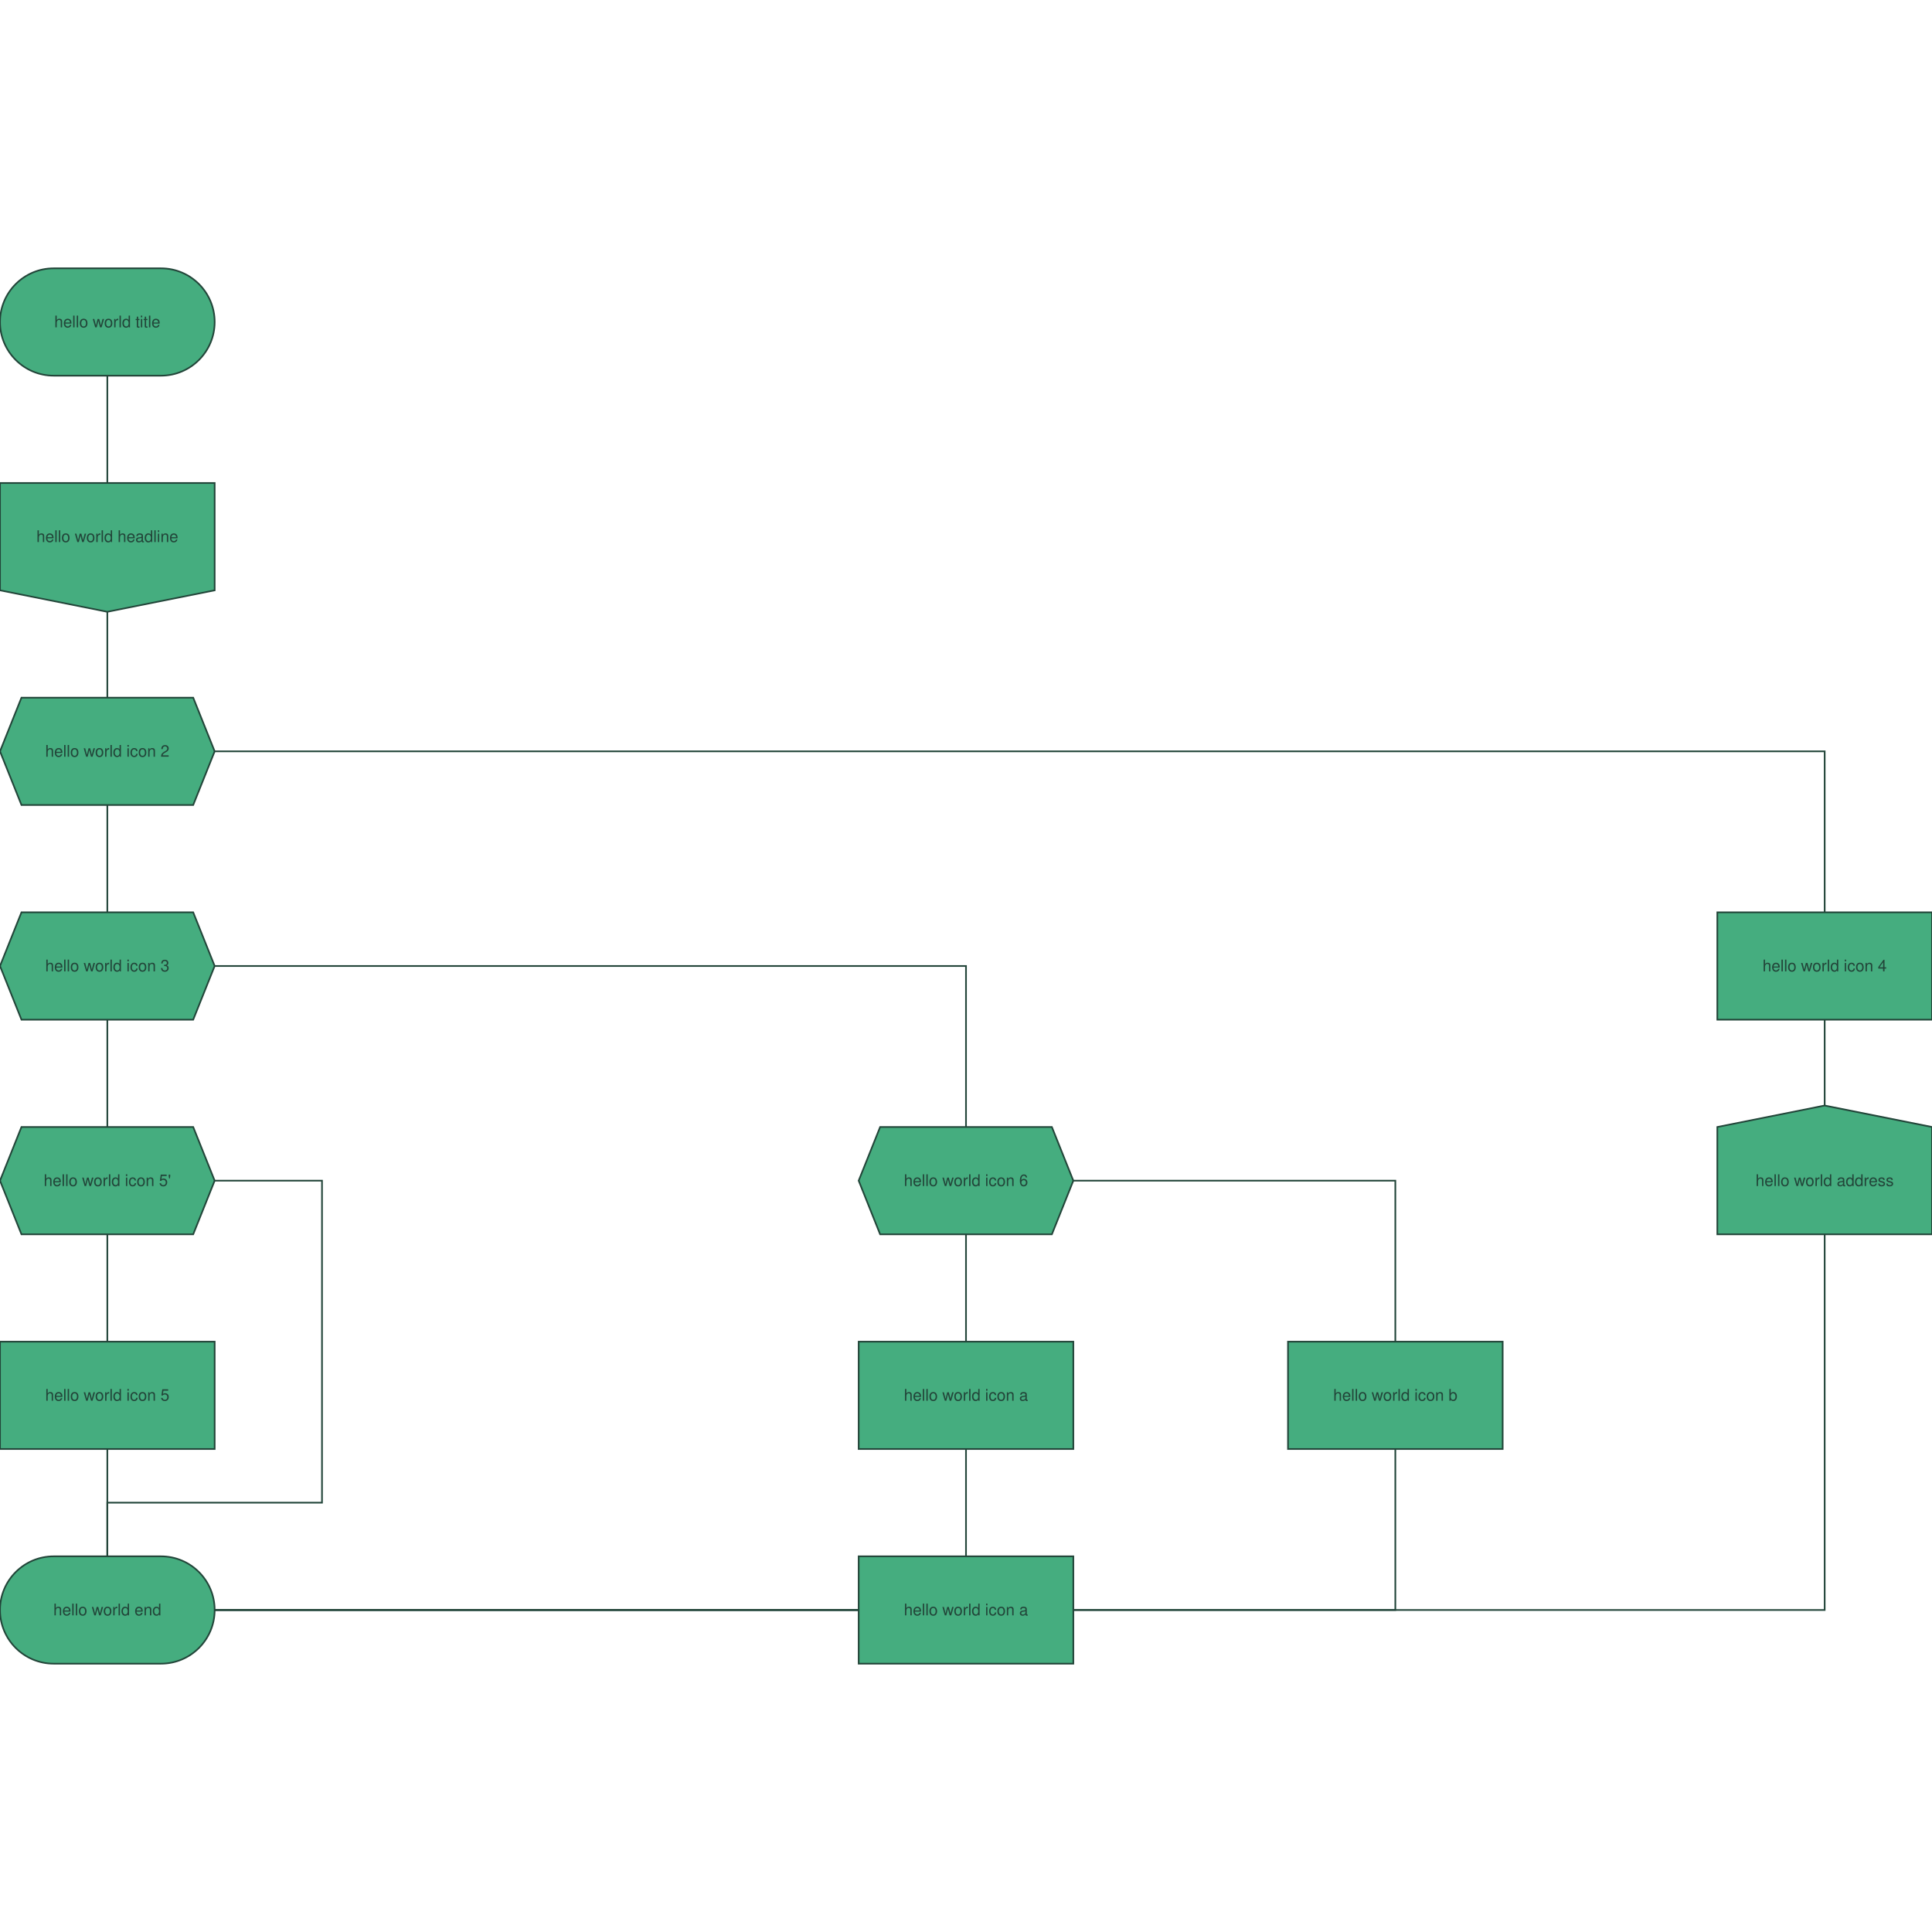
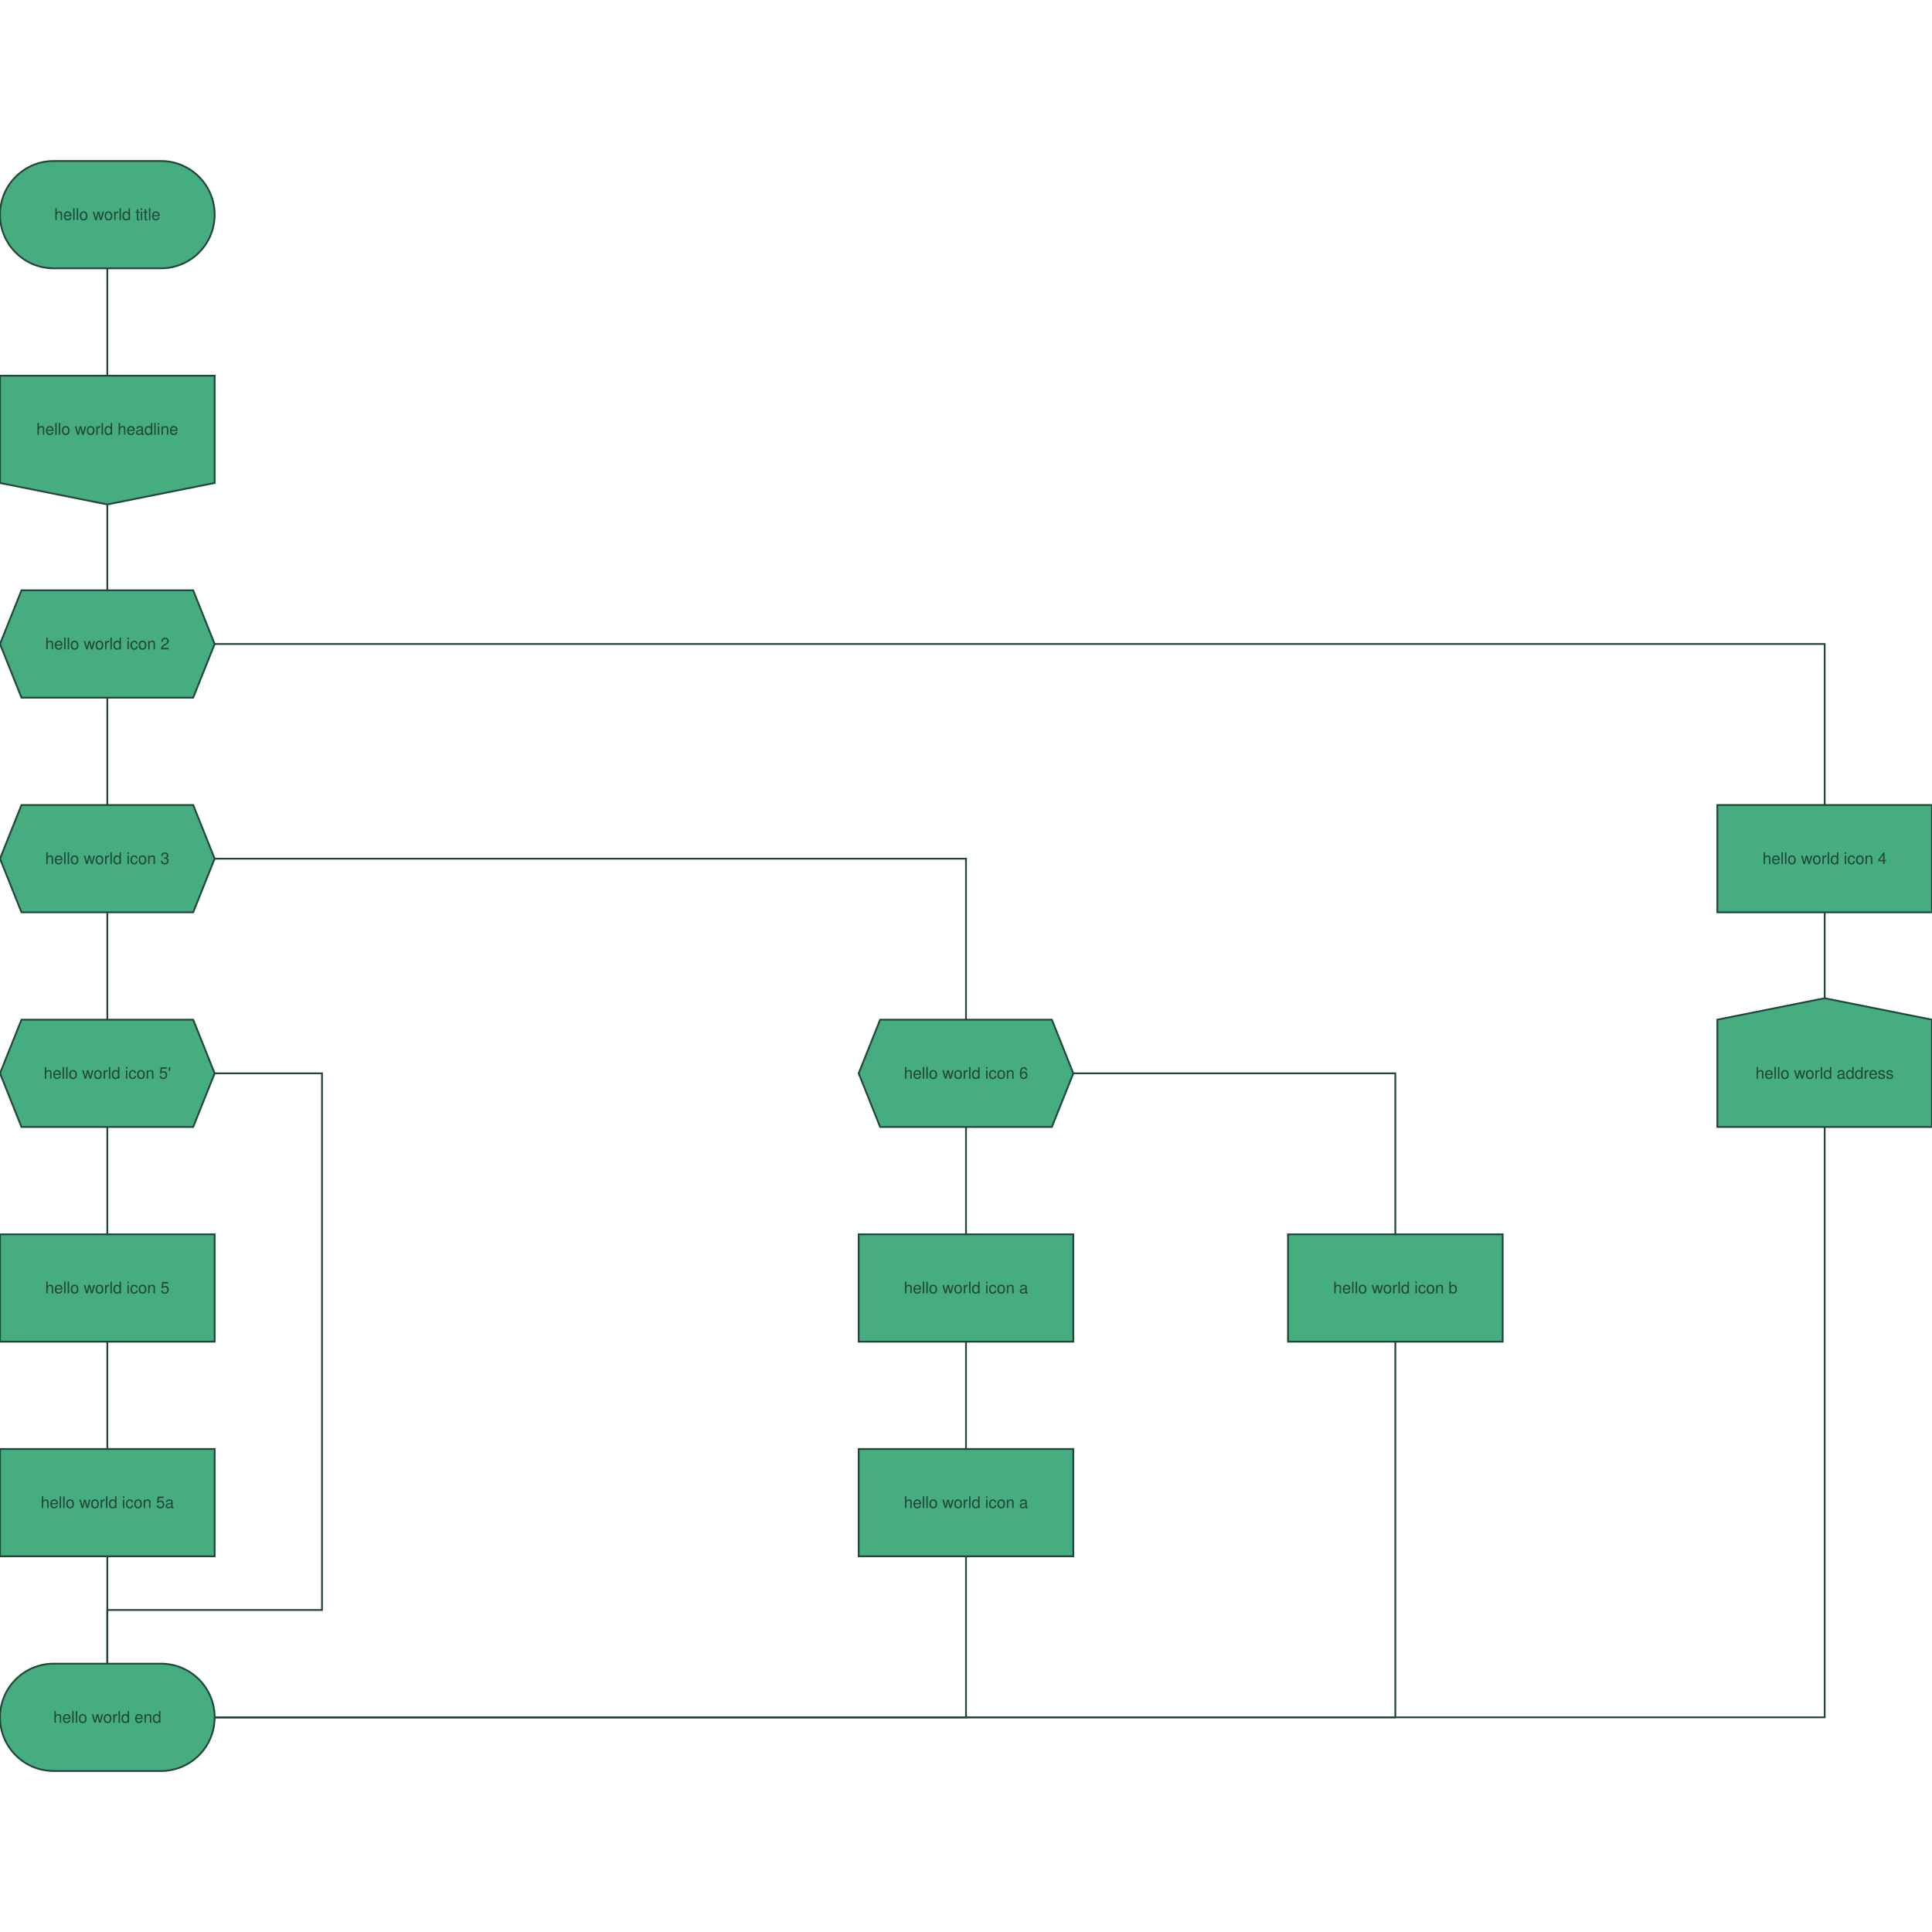
<svg xmlns="http://www.w3.org/2000/svg" font-size="1" viewBox="0.0 0.0 1000.0 1000.0" stroke="rgb(0,0,0)" width="1000" stroke-opacity="1" height="1000" version="1.1">
  <defs />
-   <g stroke-linejoin="miter" fill-opacity="0.0" fill="rgb(0,0,0)" stroke="rgb(34,69,57)" stroke-linecap="butt" stroke-miterlimit="10.0" stroke-opacity="1.0" stroke-width="0.85">
-     <path d="M 944.444,611.111 v 222.222 h -888.889 " />
+   <g stroke-linejoin="miter" fill-opacity="0.0" fill="rgb(0,0,0)" stroke="rgb(34,69,57)" stroke-linecap="butt" stroke-miterlimit="10.0" stroke-opacity="1.0" stroke-width="0.913">
+     <path d="M 944.444,555.556 v 333.333 h -888.889 " />
  </g>
-   <g stroke-linejoin="miter" fill-opacity="0.0" fill="rgb(0,0,0)" stroke="rgb(34,69,57)" stroke-linecap="butt" stroke-miterlimit="10.0" stroke-opacity="1.0" stroke-width="0.85">
-     <path d="M 944.444,500 v 111.111 " />
+   <g stroke-linejoin="miter" fill-opacity="0.0" fill="rgb(0,0,0)" stroke="rgb(34,69,57)" stroke-linecap="butt" stroke-miterlimit="10.0" stroke-opacity="1.0" stroke-width="0.913">
+     <path d="M 944.444,444.444 v 111.111 " />
  </g>
-   <g stroke-linejoin="miter" fill-opacity="0.0" fill="rgb(0,0,0)" stroke="rgb(34,69,57)" stroke-linecap="butt" stroke-miterlimit="10.0" stroke-opacity="1.0" stroke-width="0.85">
-     <path d="M 722.222,722.222 v 111.111 h -666.667 " />
+   <g stroke-linejoin="miter" fill-opacity="0.0" fill="rgb(0,0,0)" stroke="rgb(34,69,57)" stroke-linecap="butt" stroke-miterlimit="10.0" stroke-opacity="1.0" stroke-width="0.913">
+     <path d="M 722.222,666.667 v 222.222 h -666.667 " />
  </g>
-   <g stroke-linejoin="miter" fill-opacity="0.0" fill="rgb(0,0,0)" stroke="rgb(34,69,57)" stroke-linecap="butt" stroke-miterlimit="10.0" stroke-opacity="1.0" stroke-width="0.85">
-     <path d="M 500,833.333 h 0 h -444.444 " />
+   <g stroke-linejoin="miter" fill-opacity="0.0" fill="rgb(0,0,0)" stroke="rgb(34,69,57)" stroke-linecap="butt" stroke-miterlimit="10.0" stroke-opacity="1.0" stroke-width="0.913">
+     <path d="M 500,777.778 v 111.111 h -444.444 " />
  </g>
-   <g stroke-linejoin="miter" fill-opacity="0.0" fill="rgb(0,0,0)" stroke="rgb(34,69,57)" stroke-linecap="butt" stroke-miterlimit="10.0" stroke-opacity="1.0" stroke-width="0.85">
-     <path d="M 500,722.222 v 111.111 " />
+   <g stroke-linejoin="miter" fill-opacity="0.0" fill="rgb(0,0,0)" stroke="rgb(34,69,57)" stroke-linecap="butt" stroke-miterlimit="10.0" stroke-opacity="1.0" stroke-width="0.913">
+     <path d="M 500,666.667 v 111.111 " />
  </g>
-   <g stroke-linejoin="miter" fill-opacity="0.0" fill="rgb(0,0,0)" stroke="rgb(34,69,57)" stroke-linecap="butt" stroke-miterlimit="10.0" stroke-opacity="1.0" stroke-width="0.85">
-     <path d="M 500,611.111 h 222.222 v 111.111 " />
+   <g stroke-linejoin="miter" fill-opacity="0.0" fill="rgb(0,0,0)" stroke="rgb(34,69,57)" stroke-linecap="butt" stroke-miterlimit="10.0" stroke-opacity="1.0" stroke-width="0.913">
+     <path d="M 500,555.556 h 222.222 v 111.111 " />
  </g>
-   <g stroke-linejoin="miter" fill-opacity="0.0" fill="rgb(0,0,0)" stroke="rgb(34,69,57)" stroke-linecap="butt" stroke-miterlimit="10.0" stroke-opacity="1.0" stroke-width="0.85">
-     <path d="M 500,611.111 v 111.111 " />
+   <g stroke-linejoin="miter" fill-opacity="0.0" fill="rgb(0,0,0)" stroke="rgb(34,69,57)" stroke-linecap="butt" stroke-miterlimit="10.0" stroke-opacity="1.0" stroke-width="0.913">
+     <path d="M 500,555.556 v 111.111 " />
  </g>
-   <g stroke-linejoin="miter" fill-opacity="0.0" fill="rgb(0,0,0)" stroke="rgb(34,69,57)" stroke-linecap="butt" stroke-miterlimit="10.0" stroke-opacity="1.0" stroke-width="0.85">
-     <path d="M 55.556,722.222 v 111.111 " />
+   <g stroke-linejoin="miter" fill-opacity="0.0" fill="rgb(0,0,0)" stroke="rgb(34,69,57)" stroke-linecap="butt" stroke-miterlimit="10.0" stroke-opacity="1.0" stroke-width="0.913">
+     <path d="M 55.556,777.778 v 111.111 " />
  </g>
-   <g stroke-linejoin="miter" fill-opacity="0.0" fill="rgb(0,0,0)" stroke="rgb(34,69,57)" stroke-linecap="butt" stroke-miterlimit="10.0" stroke-opacity="1.0" stroke-width="0.85">
-     <path d="M 55.556,611.111 h 111.111 v 166.667 h -111.111 v 55.556 " />
+   <g stroke-linejoin="miter" fill-opacity="0.0" fill="rgb(0,0,0)" stroke="rgb(34,69,57)" stroke-linecap="butt" stroke-miterlimit="10.0" stroke-opacity="1.0" stroke-width="0.913">
+     <path d="M 55.556,666.667 v 111.111 " />
  </g>
-   <g stroke-linejoin="miter" fill-opacity="0.0" fill="rgb(0,0,0)" stroke="rgb(34,69,57)" stroke-linecap="butt" stroke-miterlimit="10.0" stroke-opacity="1.0" stroke-width="0.85">
-     <path d="M 55.556,611.111 v 111.111 " />
+   <g stroke-linejoin="miter" fill-opacity="0.0" fill="rgb(0,0,0)" stroke="rgb(34,69,57)" stroke-linecap="butt" stroke-miterlimit="10.0" stroke-opacity="1.0" stroke-width="0.913">
+     <path d="M 55.556,555.556 h 111.111 v 277.778 h -111.111 v 55.556 " />
  </g>
-   <g stroke-linejoin="miter" fill-opacity="0.0" fill="rgb(0,0,0)" stroke="rgb(34,69,57)" stroke-linecap="butt" stroke-miterlimit="10.0" stroke-opacity="1.0" stroke-width="0.85">
-     <path d="M 55.556,500 h 444.444 v 111.111 " />
+   <g stroke-linejoin="miter" fill-opacity="0.0" fill="rgb(0,0,0)" stroke="rgb(34,69,57)" stroke-linecap="butt" stroke-miterlimit="10.0" stroke-opacity="1.0" stroke-width="0.913">
+     <path d="M 55.556,555.556 v 111.111 " />
  </g>
-   <g stroke-linejoin="miter" fill-opacity="0.0" fill="rgb(0,0,0)" stroke="rgb(34,69,57)" stroke-linecap="butt" stroke-miterlimit="10.0" stroke-opacity="1.0" stroke-width="0.85">
-     <path d="M 55.556,500 v 111.111 " />
+   <g stroke-linejoin="miter" fill-opacity="0.0" fill="rgb(0,0,0)" stroke="rgb(34,69,57)" stroke-linecap="butt" stroke-miterlimit="10.0" stroke-opacity="1.0" stroke-width="0.913">
+     <path d="M 55.556,444.444 h 444.444 v 111.111 " />
  </g>
-   <g stroke-linejoin="miter" fill-opacity="0.0" fill="rgb(0,0,0)" stroke="rgb(34,69,57)" stroke-linecap="butt" stroke-miterlimit="10.0" stroke-opacity="1.0" stroke-width="0.85">
-     <path d="M 55.556,388.889 h 888.889 v 111.111 " />
+   <g stroke-linejoin="miter" fill-opacity="0.0" fill="rgb(0,0,0)" stroke="rgb(34,69,57)" stroke-linecap="butt" stroke-miterlimit="10.0" stroke-opacity="1.0" stroke-width="0.913">
+     <path d="M 55.556,444.444 v 111.111 " />
  </g>
-   <g stroke-linejoin="miter" fill-opacity="0.0" fill="rgb(0,0,0)" stroke="rgb(34,69,57)" stroke-linecap="butt" stroke-miterlimit="10.0" stroke-opacity="1.0" stroke-width="0.85">
-     <path d="M 55.556,388.889 v 111.111 " />
+   <g stroke-linejoin="miter" fill-opacity="0.0" fill="rgb(0,0,0)" stroke="rgb(34,69,57)" stroke-linecap="butt" stroke-miterlimit="10.0" stroke-opacity="1.0" stroke-width="0.913">
+     <path d="M 55.556,333.333 h 888.889 v 111.111 " />
  </g>
-   <g stroke-linejoin="miter" fill-opacity="0.0" fill="rgb(0,0,0)" stroke="rgb(34,69,57)" stroke-linecap="butt" stroke-miterlimit="10.0" stroke-opacity="1.0" stroke-width="0.85">
-     <path d="M 55.556,277.778 v 111.111 " />
+   <g stroke-linejoin="miter" fill-opacity="0.0" fill="rgb(0,0,0)" stroke="rgb(34,69,57)" stroke-linecap="butt" stroke-miterlimit="10.0" stroke-opacity="1.0" stroke-width="0.913">
+     <path d="M 55.556,333.333 v 111.111 " />
  </g>
-   <g stroke-linejoin="miter" fill-opacity="0.0" fill="rgb(0,0,0)" stroke="rgb(34,69,57)" stroke-linecap="butt" stroke-miterlimit="10.0" stroke-opacity="1.0" stroke-width="0.85">
-     <path d="M 55.556,166.667 v 111.111 " />
+   <g stroke-linejoin="miter" fill-opacity="0.0" fill="rgb(0,0,0)" stroke="rgb(34,69,57)" stroke-linecap="butt" stroke-miterlimit="10.0" stroke-opacity="1.0" stroke-width="0.913">
+     <path d="M 55.556,222.222 v 111.111 " />
  </g>
-   <g stroke-linejoin="miter" fill-opacity="1.0" fill="rgb(69,173,127)" stroke="rgb(34,69,57)" stroke-linecap="butt" stroke-miterlimit="10.0" stroke-opacity="1.0" stroke-width="0.85">
-     <path d="M 888.889,638.889 v -55.556 l 55.556,-11.111 l 55.556,11.111 v 55.556 h -111.111 Z" />
+   <g stroke-linejoin="miter" fill-opacity="0.0" fill="rgb(0,0,0)" stroke="rgb(34,69,57)" stroke-linecap="butt" stroke-miterlimit="10.0" stroke-opacity="1.0" stroke-width="0.913">
+     <path d="M 55.556,111.111 v 111.111 " />
  </g>
-   <g stroke-linejoin="miter" fill-opacity="1.0" font-size="8.333px" fill="rgb(34,69,57)" stroke="rgb(0,0,0)" font-weight="300" font-family="helvetica" stroke-linecap="butt" stroke-miterlimit="10.0" stroke-opacity="1.0" stroke-width="3.399">
-     <text transform="matrix(1,0,0,1,944.4444,611.1111)" stroke="none" dominant-baseline="middle" text-anchor="middle">hello world address</text>
+   <g stroke-linejoin="miter" fill-opacity="1.0" fill="rgb(69,173,127)" stroke="rgb(34,69,57)" stroke-linecap="butt" stroke-miterlimit="10.0" stroke-opacity="1.0" stroke-width="0.913">
+     <path d="M 888.889,583.333 v -55.556 l 55.556,-11.111 l 55.556,11.111 v 55.556 h -111.111 Z" />
  </g>
-   <g stroke-linejoin="miter" fill-opacity="1.0" fill="rgb(69,173,127)" stroke="rgb(34,69,57)" stroke-linecap="butt" stroke-miterlimit="10.0" stroke-opacity="1.0" stroke-width="0.85">
-     <path d="M 1000,527.778 l -0,-55.556 h -111.111 l -0,55.556 Z" />
+   <g stroke-linejoin="miter" fill-opacity="1.0" font-size="8.333px" fill="rgb(34,69,57)" stroke="rgb(0,0,0)" font-weight="300" font-family="helvetica" stroke-linecap="butt" stroke-miterlimit="10.0" stroke-opacity="1.0" stroke-width="3.651">
+     <text transform="matrix(1,0,0,1,944.4444,555.5556)" stroke="none" dominant-baseline="middle" text-anchor="middle">hello world address</text>
  </g>
-   <g stroke-linejoin="miter" fill-opacity="1.0" font-size="8.333px" fill="rgb(34,69,57)" stroke="rgb(0,0,0)" font-weight="300" font-family="helvetica" stroke-linecap="butt" stroke-miterlimit="10.0" stroke-opacity="1.0" stroke-width="3.399">
-     <text transform="matrix(1,0,0,1,944.4444,500)" stroke="none" dominant-baseline="middle" text-anchor="middle">hello world icon 4</text>
+   <g stroke-linejoin="miter" fill-opacity="1.0" fill="rgb(69,173,127)" stroke="rgb(34,69,57)" stroke-linecap="butt" stroke-miterlimit="10.0" stroke-opacity="1.0" stroke-width="0.913">
+     <path d="M 1000,472.222 l -0,-55.556 h -111.111 l -0,55.556 Z" />
  </g>
-   <g stroke-linejoin="miter" fill-opacity="1.0" fill="rgb(69,173,127)" stroke="rgb(34,69,57)" stroke-linecap="butt" stroke-miterlimit="10.0" stroke-opacity="1.0" stroke-width="0.85">
-     <path d="M 777.778,750 l -0,-55.556 h -111.111 l -0,55.556 Z" />
+   <g stroke-linejoin="miter" fill-opacity="1.0" font-size="8.333px" fill="rgb(34,69,57)" stroke="rgb(0,0,0)" font-weight="300" font-family="helvetica" stroke-linecap="butt" stroke-miterlimit="10.0" stroke-opacity="1.0" stroke-width="3.651">
+     <text transform="matrix(1,0,0,1,944.4444,444.4444)" stroke="none" dominant-baseline="middle" text-anchor="middle">hello world icon 4</text>
  </g>
-   <g stroke-linejoin="miter" fill-opacity="1.0" font-size="8.333px" fill="rgb(34,69,57)" stroke="rgb(0,0,0)" font-weight="300" font-family="helvetica" stroke-linecap="butt" stroke-miterlimit="10.0" stroke-opacity="1.0" stroke-width="3.399">
-     <text transform="matrix(1,0,0,1,722.2222,722.2222)" stroke="none" dominant-baseline="middle" text-anchor="middle">hello world icon b</text>
+   <g stroke-linejoin="miter" fill-opacity="1.0" fill="rgb(69,173,127)" stroke="rgb(34,69,57)" stroke-linecap="butt" stroke-miterlimit="10.0" stroke-opacity="1.0" stroke-width="0.913">
+     <path d="M 777.778,694.444 l -0,-55.556 h -111.111 l -0,55.556 Z" />
  </g>
-   <g stroke-linejoin="miter" fill-opacity="1.0" fill="rgb(69,173,127)" stroke="rgb(34,69,57)" stroke-linecap="butt" stroke-miterlimit="10.0" stroke-opacity="1.0" stroke-width="0.85">
-     <path d="M 555.556,861.111 l -0,-55.556 h -111.111 l -0,55.556 Z" />
+   <g stroke-linejoin="miter" fill-opacity="1.0" font-size="8.333px" fill="rgb(34,69,57)" stroke="rgb(0,0,0)" font-weight="300" font-family="helvetica" stroke-linecap="butt" stroke-miterlimit="10.0" stroke-opacity="1.0" stroke-width="3.651">
+     <text transform="matrix(1,0,0,1,722.2222,666.6667)" stroke="none" dominant-baseline="middle" text-anchor="middle">hello world icon b</text>
  </g>
-   <g stroke-linejoin="miter" fill-opacity="1.0" font-size="8.333px" fill="rgb(34,69,57)" stroke="rgb(0,0,0)" font-weight="300" font-family="helvetica" stroke-linecap="butt" stroke-miterlimit="10.0" stroke-opacity="1.0" stroke-width="3.399">
-     <text transform="matrix(1,0,0,1,500,833.3333)" stroke="none" dominant-baseline="middle" text-anchor="middle">hello world icon a</text>
+   <g stroke-linejoin="miter" fill-opacity="1.0" fill="rgb(69,173,127)" stroke="rgb(34,69,57)" stroke-linecap="butt" stroke-miterlimit="10.0" stroke-opacity="1.0" stroke-width="0.913">
+     <path d="M 555.556,805.556 l -0,-55.556 h -111.111 l -0,55.556 Z" />
  </g>
-   <g stroke-linejoin="miter" fill-opacity="1.0" fill="rgb(69,173,127)" stroke="rgb(34,69,57)" stroke-linecap="butt" stroke-miterlimit="10.0" stroke-opacity="1.0" stroke-width="0.85">
-     <path d="M 555.556,750 l -0,-55.556 h -111.111 l -0,55.556 Z" />
+   <g stroke-linejoin="miter" fill-opacity="1.0" font-size="8.333px" fill="rgb(34,69,57)" stroke="rgb(0,0,0)" font-weight="300" font-family="helvetica" stroke-linecap="butt" stroke-miterlimit="10.0" stroke-opacity="1.0" stroke-width="3.651">
+     <text transform="matrix(1,0,0,1,500,777.7778)" stroke="none" dominant-baseline="middle" text-anchor="middle">hello world icon a</text>
  </g>
-   <g stroke-linejoin="miter" fill-opacity="1.0" font-size="8.333px" fill="rgb(34,69,57)" stroke="rgb(0,0,0)" font-weight="300" font-family="helvetica" stroke-linecap="butt" stroke-miterlimit="10.0" stroke-opacity="1.0" stroke-width="3.399">
-     <text transform="matrix(1,0,0,1,500,722.2222)" stroke="none" dominant-baseline="middle" text-anchor="middle">hello world icon a</text>
+   <g stroke-linejoin="miter" fill-opacity="1.0" fill="rgb(69,173,127)" stroke="rgb(34,69,57)" stroke-linecap="butt" stroke-miterlimit="10.0" stroke-opacity="1.0" stroke-width="0.913">
+     <path d="M 555.556,694.444 l -0,-55.556 h -111.111 l -0,55.556 Z" />
  </g>
-   <g stroke-linejoin="miter" fill-opacity="1.0" fill="rgb(69,173,127)" stroke="rgb(34,69,57)" stroke-linecap="butt" stroke-miterlimit="10.0" stroke-opacity="1.0" stroke-width="0.85">
-     <path d="M 455.556,638.889 l -11.111,-27.778 l 11.111,-27.778 h 88.889 l 11.111,27.778 l -11.111,27.778 h -88.889 Z" />
+   <g stroke-linejoin="miter" fill-opacity="1.0" font-size="8.333px" fill="rgb(34,69,57)" stroke="rgb(0,0,0)" font-weight="300" font-family="helvetica" stroke-linecap="butt" stroke-miterlimit="10.0" stroke-opacity="1.0" stroke-width="3.651">
+     <text transform="matrix(1,0,0,1,500,666.6667)" stroke="none" dominant-baseline="middle" text-anchor="middle">hello world icon a</text>
  </g>
-   <g stroke-linejoin="miter" fill-opacity="1.0" font-size="8.333px" fill="rgb(34,69,57)" stroke="rgb(0,0,0)" font-weight="300" font-family="helvetica" stroke-linecap="butt" stroke-miterlimit="10.0" stroke-opacity="1.0" stroke-width="3.399">
-     <text transform="matrix(1,0,0,1,500,611.1111)" stroke="none" dominant-baseline="middle" text-anchor="middle">hello world icon 6</text>
+   <g stroke-linejoin="miter" fill-opacity="1.0" fill="rgb(69,173,127)" stroke="rgb(34,69,57)" stroke-linecap="butt" stroke-miterlimit="10.0" stroke-opacity="1.0" stroke-width="0.913">
+     <path d="M 455.556,583.333 l -11.111,-27.778 l 11.111,-27.778 h 88.889 l 11.111,27.778 l -11.111,27.778 h -88.889 Z" />
  </g>
-   <g stroke-linejoin="miter" fill-opacity="1.0" fill="rgb(69,173,127)" stroke="rgb(34,69,57)" stroke-linecap="butt" stroke-miterlimit="10.0" stroke-opacity="1.0" stroke-width="0.85">
-     <path d="M 111.111,833.333 h 0 c 0,-15.341 -12.437,-27.778 -27.778 -27.778h -55.556 c -15.341,-0 -27.778,12.437 -27.778 27.778h 0 c -0,15.341 12.437,27.778 27.778 27.778h 55.556 c 15.341,0 27.778,-12.437 27.778 -27.778Z" />
+   <g stroke-linejoin="miter" fill-opacity="1.0" font-size="8.333px" fill="rgb(34,69,57)" stroke="rgb(0,0,0)" font-weight="300" font-family="helvetica" stroke-linecap="butt" stroke-miterlimit="10.0" stroke-opacity="1.0" stroke-width="3.651">
+     <text transform="matrix(1,0,0,1,500,555.5556)" stroke="none" dominant-baseline="middle" text-anchor="middle">hello world icon 6</text>
  </g>
-   <g stroke-linejoin="miter" fill-opacity="1.0" font-size="8.333px" fill="rgb(34,69,57)" stroke="rgb(0,0,0)" font-weight="300" font-family="helvetica" stroke-linecap="butt" stroke-miterlimit="10.0" stroke-opacity="1.0" stroke-width="3.399">
-     <text transform="matrix(1,0,0,1,55.5556,833.3333)" stroke="none" dominant-baseline="middle" text-anchor="middle">hello world end</text>
+   <g stroke-linejoin="miter" fill-opacity="1.0" fill="rgb(69,173,127)" stroke="rgb(34,69,57)" stroke-linecap="butt" stroke-miterlimit="10.0" stroke-opacity="1.0" stroke-width="0.913">
+     <path d="M 111.111,888.889 h 0 c 0,-15.341 -12.437,-27.778 -27.778 -27.778h -55.556 c -15.341,-0 -27.778,12.437 -27.778 27.778h 0 c -0,15.341 12.437,27.778 27.778 27.778h 55.556 c 15.341,0 27.778,-12.437 27.778 -27.778Z" />
  </g>
-   <g stroke-linejoin="miter" fill-opacity="1.0" fill="rgb(69,173,127)" stroke="rgb(34,69,57)" stroke-linecap="butt" stroke-miterlimit="10.0" stroke-opacity="1.0" stroke-width="0.85">
-     <path d="M 111.111,750 l -0,-55.556 h -111.111 l -0,55.556 Z" />
+   <g stroke-linejoin="miter" fill-opacity="1.0" font-size="8.333px" fill="rgb(34,69,57)" stroke="rgb(0,0,0)" font-weight="300" font-family="helvetica" stroke-linecap="butt" stroke-miterlimit="10.0" stroke-opacity="1.0" stroke-width="3.651">
+     <text transform="matrix(1,0,0,1,55.5556,888.8889)" stroke="none" dominant-baseline="middle" text-anchor="middle">hello world end</text>
  </g>
-   <g stroke-linejoin="miter" fill-opacity="1.0" font-size="8.333px" fill="rgb(34,69,57)" stroke="rgb(0,0,0)" font-weight="300" font-family="helvetica" stroke-linecap="butt" stroke-miterlimit="10.0" stroke-opacity="1.0" stroke-width="3.399">
-     <text transform="matrix(1,0,0,1,55.5556,722.2222)" stroke="none" dominant-baseline="middle" text-anchor="middle">hello world icon 5</text>
+   <g stroke-linejoin="miter" fill-opacity="1.0" fill="rgb(69,173,127)" stroke="rgb(34,69,57)" stroke-linecap="butt" stroke-miterlimit="10.0" stroke-opacity="1.0" stroke-width="0.913">
+     <path d="M 111.111,805.556 l -0,-55.556 h -111.111 l -0,55.556 Z" />
  </g>
-   <g stroke-linejoin="miter" fill-opacity="1.0" fill="rgb(69,173,127)" stroke="rgb(34,69,57)" stroke-linecap="butt" stroke-miterlimit="10.0" stroke-opacity="1.0" stroke-width="0.85">
-     <path d="M 11.111,638.889 l -11.111,-27.778 l 11.111,-27.778 h 88.889 l 11.111,27.778 l -11.111,27.778 h -88.889 Z" />
+   <g stroke-linejoin="miter" fill-opacity="1.0" font-size="8.333px" fill="rgb(34,69,57)" stroke="rgb(0,0,0)" font-weight="300" font-family="helvetica" stroke-linecap="butt" stroke-miterlimit="10.0" stroke-opacity="1.0" stroke-width="3.651">
+     <text transform="matrix(1,0,0,1,55.5556,777.7778)" stroke="none" dominant-baseline="middle" text-anchor="middle">hello world icon 5a</text>
  </g>
-   <g stroke-linejoin="miter" fill-opacity="1.0" font-size="8.333px" fill="rgb(34,69,57)" stroke="rgb(0,0,0)" font-weight="300" font-family="helvetica" stroke-linecap="butt" stroke-miterlimit="10.0" stroke-opacity="1.0" stroke-width="3.399">
-     <text transform="matrix(1,0,0,1,55.5556,611.1111)" stroke="none" dominant-baseline="middle" text-anchor="middle">hello world icon 5'</text>
+   <g stroke-linejoin="miter" fill-opacity="1.0" fill="rgb(69,173,127)" stroke="rgb(34,69,57)" stroke-linecap="butt" stroke-miterlimit="10.0" stroke-opacity="1.0" stroke-width="0.913">
+     <path d="M 111.111,694.444 l -0,-55.556 h -111.111 l -0,55.556 Z" />
  </g>
-   <g stroke-linejoin="miter" fill-opacity="1.0" fill="rgb(69,173,127)" stroke="rgb(34,69,57)" stroke-linecap="butt" stroke-miterlimit="10.0" stroke-opacity="1.0" stroke-width="0.85">
-     <path d="M 11.111,527.778 l -11.111,-27.778 l 11.111,-27.778 h 88.889 l 11.111,27.778 l -11.111,27.778 h -88.889 Z" />
+   <g stroke-linejoin="miter" fill-opacity="1.0" font-size="8.333px" fill="rgb(34,69,57)" stroke="rgb(0,0,0)" font-weight="300" font-family="helvetica" stroke-linecap="butt" stroke-miterlimit="10.0" stroke-opacity="1.0" stroke-width="3.651">
+     <text transform="matrix(1,0,0,1,55.5556,666.6667)" stroke="none" dominant-baseline="middle" text-anchor="middle">hello world icon 5</text>
  </g>
-   <g stroke-linejoin="miter" fill-opacity="1.0" font-size="8.333px" fill="rgb(34,69,57)" stroke="rgb(0,0,0)" font-weight="300" font-family="helvetica" stroke-linecap="butt" stroke-miterlimit="10.0" stroke-opacity="1.0" stroke-width="3.399">
-     <text transform="matrix(1,0,0,1,55.5556,500)" stroke="none" dominant-baseline="middle" text-anchor="middle">hello world icon 3</text>
+   <g stroke-linejoin="miter" fill-opacity="1.0" fill="rgb(69,173,127)" stroke="rgb(34,69,57)" stroke-linecap="butt" stroke-miterlimit="10.0" stroke-opacity="1.0" stroke-width="0.913">
+     <path d="M 11.111,583.333 l -11.111,-27.778 l 11.111,-27.778 h 88.889 l 11.111,27.778 l -11.111,27.778 h -88.889 Z" />
  </g>
-   <g stroke-linejoin="miter" fill-opacity="1.0" fill="rgb(69,173,127)" stroke="rgb(34,69,57)" stroke-linecap="butt" stroke-miterlimit="10.0" stroke-opacity="1.0" stroke-width="0.85">
-     <path d="M 11.111,416.667 l -11.111,-27.778 l 11.111,-27.778 h 88.889 l 11.111,27.778 l -11.111,27.778 h -88.889 Z" />
+   <g stroke-linejoin="miter" fill-opacity="1.0" font-size="8.333px" fill="rgb(34,69,57)" stroke="rgb(0,0,0)" font-weight="300" font-family="helvetica" stroke-linecap="butt" stroke-miterlimit="10.0" stroke-opacity="1.0" stroke-width="3.651">
+     <text transform="matrix(1,0,0,1,55.5556,555.5556)" stroke="none" dominant-baseline="middle" text-anchor="middle">hello world icon 5'</text>
  </g>
-   <g stroke-linejoin="miter" fill-opacity="1.0" font-size="8.333px" fill="rgb(34,69,57)" stroke="rgb(0,0,0)" font-weight="300" font-family="helvetica" stroke-linecap="butt" stroke-miterlimit="10.0" stroke-opacity="1.0" stroke-width="3.399">
-     <text transform="matrix(1,0,0,1,55.5556,388.8889)" stroke="none" dominant-baseline="middle" text-anchor="middle">hello world icon 2</text>
+   <g stroke-linejoin="miter" fill-opacity="1.0" fill="rgb(69,173,127)" stroke="rgb(34,69,57)" stroke-linecap="butt" stroke-miterlimit="10.0" stroke-opacity="1.0" stroke-width="0.913">
+     <path d="M 11.111,472.222 l -11.111,-27.778 l 11.111,-27.778 h 88.889 l 11.111,27.778 l -11.111,27.778 h -88.889 Z" />
  </g>
-   <g stroke-linejoin="miter" fill-opacity="1.0" fill="rgb(69,173,127)" stroke="rgb(34,69,57)" stroke-linecap="butt" stroke-miterlimit="10.0" stroke-opacity="1.0" stroke-width="0.85">
-     <path d="M -0,305.556 v -55.556 h 111.111 v 55.556 l -55.556,11.111 Z" />
+   <g stroke-linejoin="miter" fill-opacity="1.0" font-size="8.333px" fill="rgb(34,69,57)" stroke="rgb(0,0,0)" font-weight="300" font-family="helvetica" stroke-linecap="butt" stroke-miterlimit="10.0" stroke-opacity="1.0" stroke-width="3.651">
+     <text transform="matrix(1,0,0,1,55.5556,444.4444)" stroke="none" dominant-baseline="middle" text-anchor="middle">hello world icon 3</text>
  </g>
-   <g stroke-linejoin="miter" fill-opacity="1.0" font-size="8.333px" fill="rgb(34,69,57)" stroke="rgb(0,0,0)" font-weight="300" font-family="helvetica" stroke-linecap="butt" stroke-miterlimit="10.0" stroke-opacity="1.0" stroke-width="3.399">
-     <text transform="matrix(1,0,0,1,55.5556,277.7778)" stroke="none" dominant-baseline="middle" text-anchor="middle">hello world headline</text>
+   <g stroke-linejoin="miter" fill-opacity="1.0" fill="rgb(69,173,127)" stroke="rgb(34,69,57)" stroke-linecap="butt" stroke-miterlimit="10.0" stroke-opacity="1.0" stroke-width="0.913">
+     <path d="M 11.111,361.111 l -11.111,-27.778 l 11.111,-27.778 h 88.889 l 11.111,27.778 l -11.111,27.778 h -88.889 Z" />
  </g>
-   <g stroke-linejoin="miter" fill-opacity="1.0" fill="rgb(69,173,127)" stroke="rgb(34,69,57)" stroke-linecap="butt" stroke-miterlimit="10.0" stroke-opacity="1.0" stroke-width="0.85">
-     <path d="M 111.111,166.667 h 0 c 0,-15.341 -12.437,-27.778 -27.778 -27.778h -55.556 c -15.341,-0 -27.778,12.437 -27.778 27.778h 0 c -0,15.341 12.437,27.778 27.778 27.778h 55.556 c 15.341,0 27.778,-12.437 27.778 -27.778Z" />
+   <g stroke-linejoin="miter" fill-opacity="1.0" font-size="8.333px" fill="rgb(34,69,57)" stroke="rgb(0,0,0)" font-weight="300" font-family="helvetica" stroke-linecap="butt" stroke-miterlimit="10.0" stroke-opacity="1.0" stroke-width="3.651">
+     <text transform="matrix(1,0,0,1,55.5556,333.3333)" stroke="none" dominant-baseline="middle" text-anchor="middle">hello world icon 2</text>
  </g>
-   <g stroke-linejoin="miter" fill-opacity="1.0" font-size="8.333px" fill="rgb(34,69,57)" stroke="rgb(0,0,0)" font-weight="300" font-family="helvetica" stroke-linecap="butt" stroke-miterlimit="10.0" stroke-opacity="1.0" stroke-width="3.399">
-     <text transform="matrix(1,0,0,1,55.5556,166.6667)" stroke="none" dominant-baseline="middle" text-anchor="middle">hello world title</text>
+   <g stroke-linejoin="miter" fill-opacity="1.0" fill="rgb(69,173,127)" stroke="rgb(34,69,57)" stroke-linecap="butt" stroke-miterlimit="10.0" stroke-opacity="1.0" stroke-width="0.913">
+     <path d="M -0,250 v -55.556 h 111.111 v 55.556 l -55.556,11.111 Z" />
+   </g>
+   <g stroke-linejoin="miter" fill-opacity="1.0" font-size="8.333px" fill="rgb(34,69,57)" stroke="rgb(0,0,0)" font-weight="300" font-family="helvetica" stroke-linecap="butt" stroke-miterlimit="10.0" stroke-opacity="1.0" stroke-width="3.651">
+     <text transform="matrix(1,0,0,1,55.5556,222.2222)" stroke="none" dominant-baseline="middle" text-anchor="middle">hello world headline</text>
+   </g>
+   <g stroke-linejoin="miter" fill-opacity="1.0" fill="rgb(69,173,127)" stroke="rgb(34,69,57)" stroke-linecap="butt" stroke-miterlimit="10.0" stroke-opacity="1.0" stroke-width="0.913">
+     <path d="M 111.111,111.111 h 0 c 0,-15.341 -12.437,-27.778 -27.778 -27.778h -55.556 c -15.341,-0 -27.778,12.437 -27.778 27.778h 0 c -0,15.341 12.437,27.778 27.778 27.778h 55.556 c 15.341,0 27.778,-12.437 27.778 -27.778Z" />
+   </g>
+   <g stroke-linejoin="miter" fill-opacity="1.0" font-size="8.333px" fill="rgb(34,69,57)" stroke="rgb(0,0,0)" font-weight="300" font-family="helvetica" stroke-linecap="butt" stroke-miterlimit="10.0" stroke-opacity="1.0" stroke-width="3.651">
+     <text transform="matrix(1,0,0,1,55.5556,111.1111)" stroke="none" dominant-baseline="middle" text-anchor="middle">hello world title</text>
  </g>
</svg>
